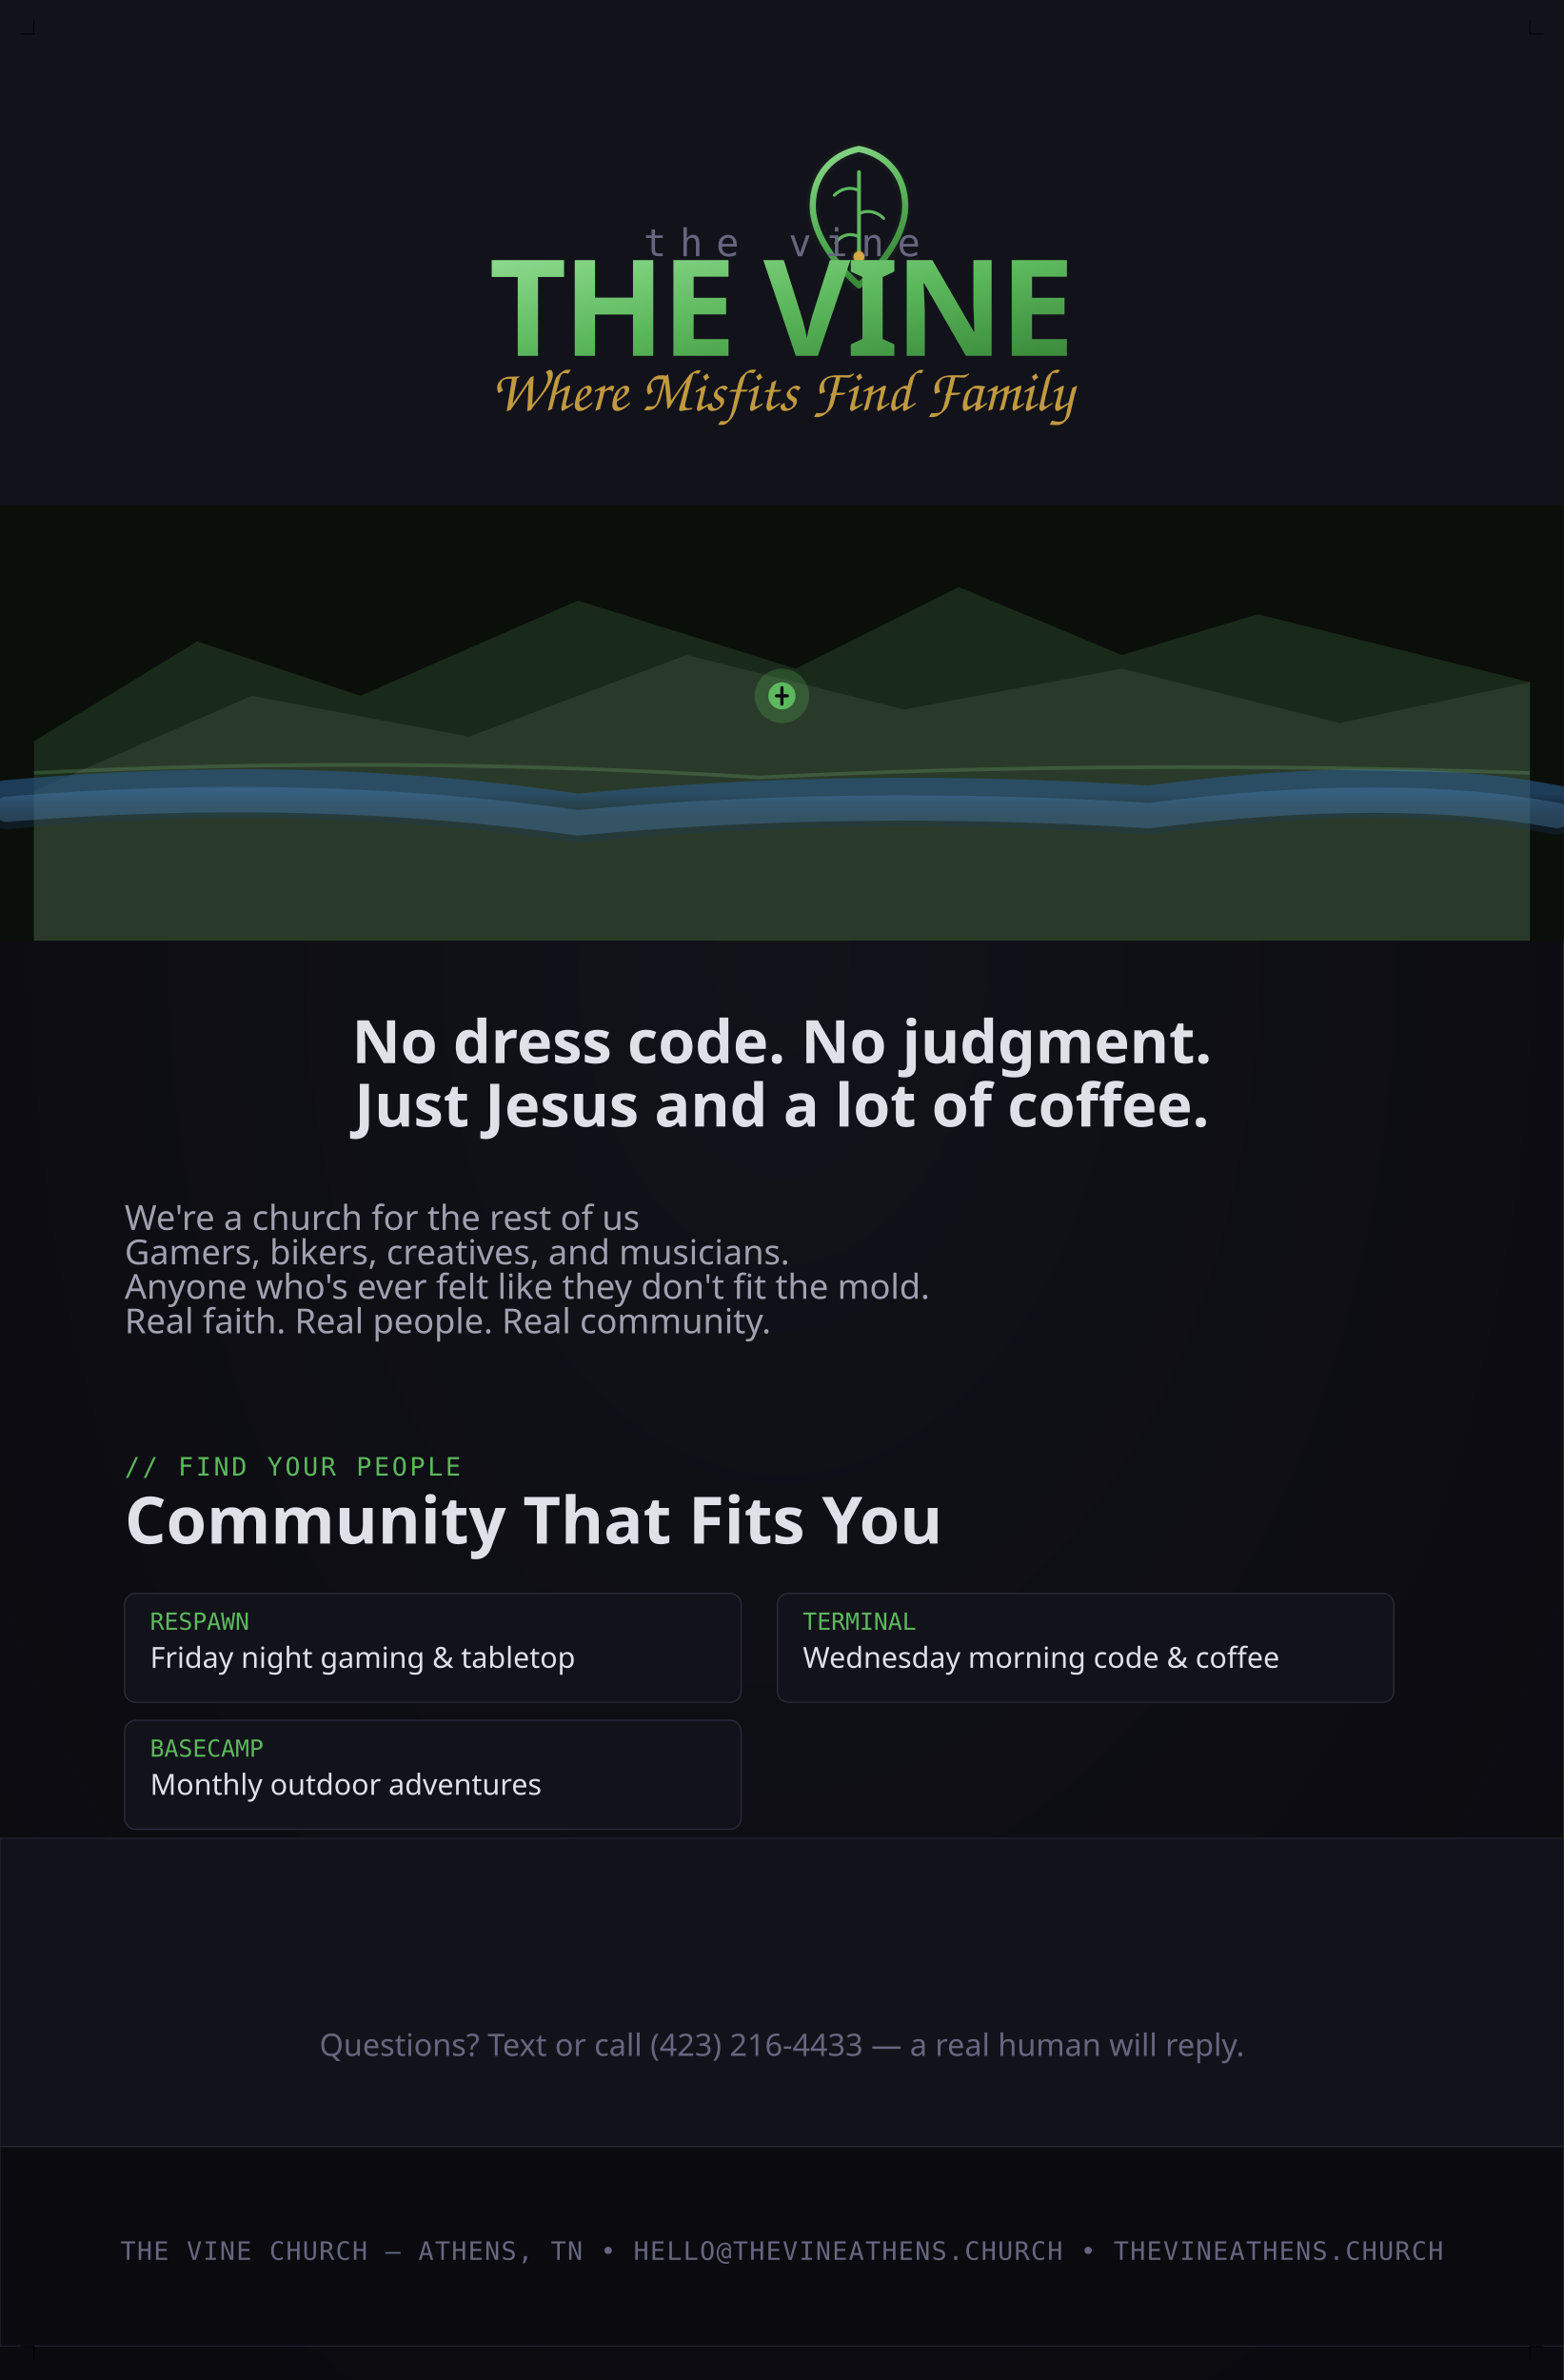
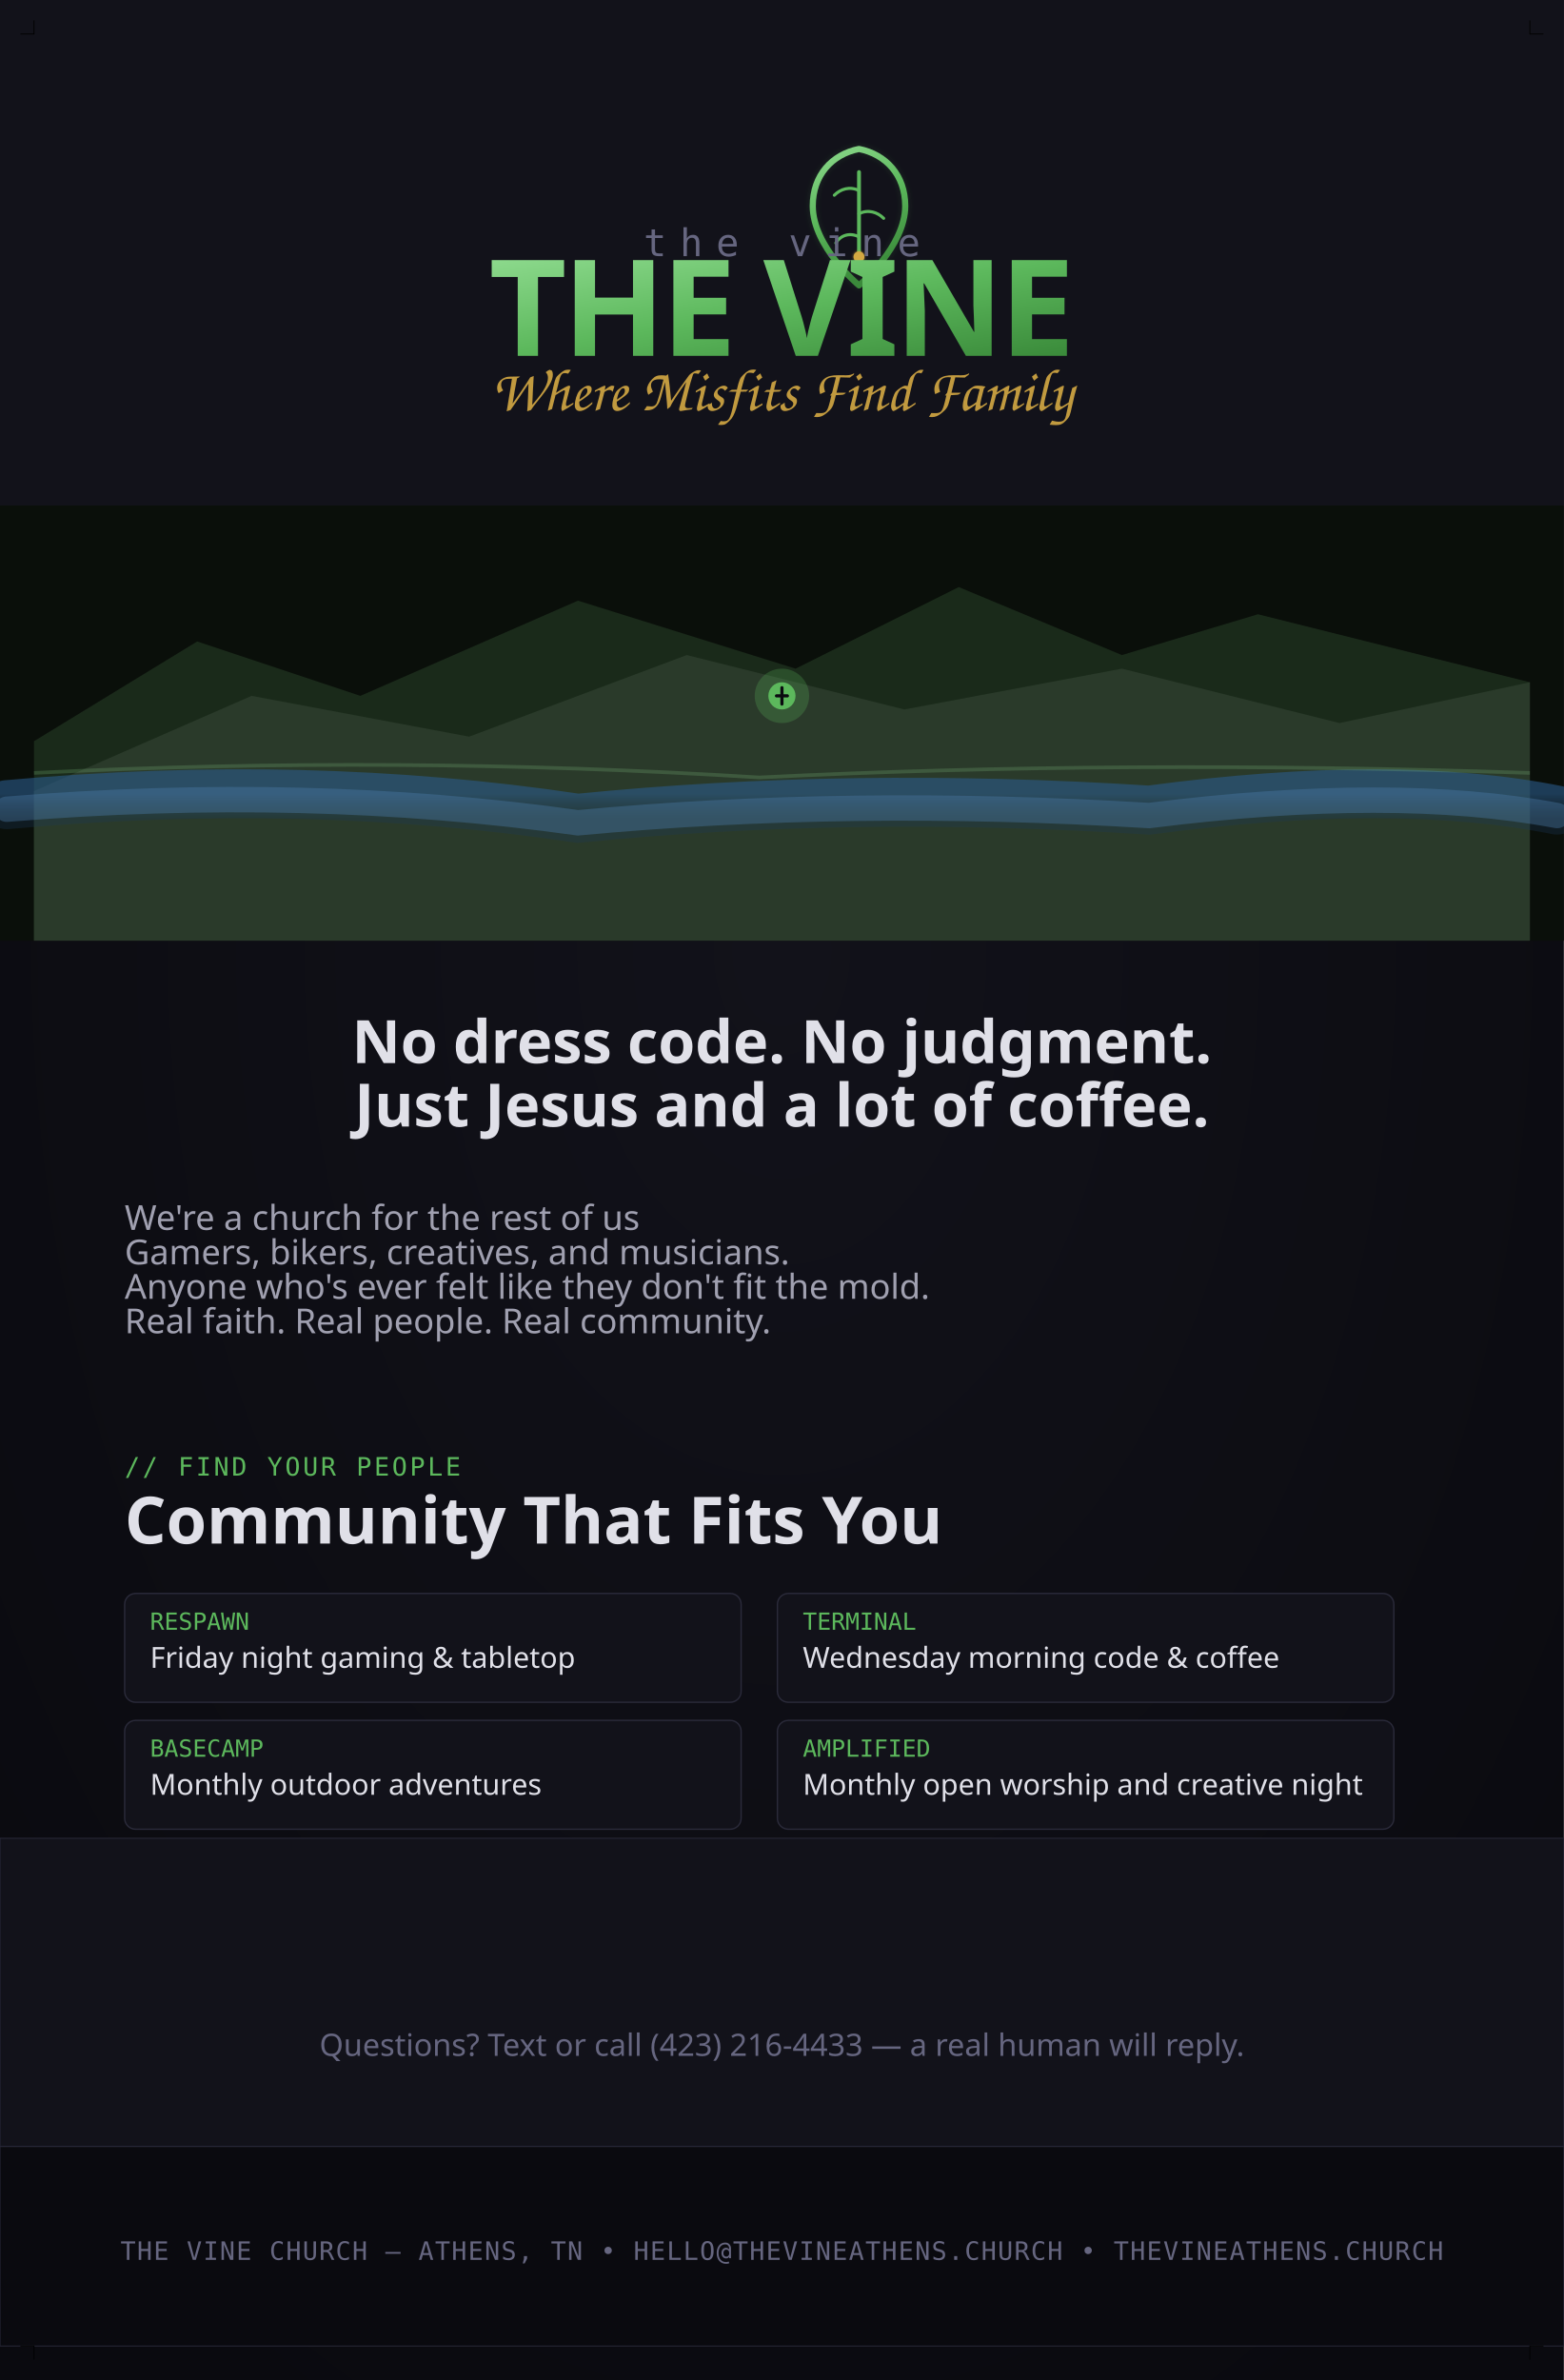
<svg xmlns="http://www.w3.org/2000/svg" viewBox="-37.5 -37.5 1725 2625" width="1725" height="2625">
  <defs>
    <radialGradient id="flyer-bg" cx="50%" cy="40%" r="70%">
      <stop offset="0%" stop-color="#12121a" />
      <stop offset="100%" stop-color="#0a0a0f" />
    </radialGradient>
    <linearGradient id="leaf-grad" x1="0" y1="0" x2="0.3" y2="1">
      <stop offset="0%" stop-color="#8cd98c" />
      <stop offset="50%" stop-color="#5cb85c" />
      <stop offset="100%" stop-color="#3a8a3a" />
    </linearGradient>
    <linearGradient id="title-grad" x1="0" y1="0" x2="1" y2="1">
      <stop offset="0%" stop-color="#8cd98c" />
      <stop offset="50%" stop-color="#5cb85c" />
      <stop offset="100%" stop-color="#3a8a3a" />
    </linearGradient>
    <linearGradient id="river-grad" x1="0" y1="0" x2="0" y2="1">
      <stop offset="0%" stop-color="#2a5a8a" stop-opacity="0.6" />
      <stop offset="100%" stop-color="#1a3a5a" stop-opacity="0.3" />
    </linearGradient>
    <filter id="amber-glow" x="-50%" y="-50%" width="200%" height="200%">
      <feGaussianBlur in="SourceGraphic" stdDeviation="2" result="blur" />
      <feMerge>
        <feMergeNode in="blur" />
        <feMergeNode in="SourceGraphic" />
      </feMerge>
    </filter>
    <filter id="leaf-glow" x="-20%" y="-20%" width="140%" height="140%">
      <feGaussianBlur in="SourceAlpha" stdDeviation="4" result="blur" />
      <feFlood flood-color="#5cb85c" flood-opacity="0.15" />
      <feComposite in2="blur" operator="in" result="glow" />
      <feMerge>
        <feMergeNode in="glow" />
        <feMergeNode in="SourceGraphic" />
      </feMerge>
    </filter>
  </defs>
  <rect x="-37.5" y="-37.5" width="1725" height="2625" fill="url(#flyer-bg)" />
  <g transform="translate(0, 0)">
    <rect x="-37.5" y="-37.5" width="1725" height="557.5" fill="#12121a" />
    <g transform="translate(825, 120) scale(0.85)">
      <path d="M100 185 C100 185 40 135 40 82 C40 42 65 15 100 8 C135 15 160 42 160 82 C160 135 100 185 100 185Z" fill="none" stroke="url(#leaf-grad)" stroke-width="8" stroke-linejoin="round" filter="url(#leaf-glow)" />
      <line x1="100" y1="38" x2="100" y2="155" stroke="#5cb85c" stroke-width="5" stroke-linecap="round" />
      <path d="M100 62 C88 56 76 60 68 68" fill="none" stroke="#5cb85c" stroke-width="4" stroke-linecap="round" />
      <path d="M100 92 C112 86 124 90 132 98" fill="none" stroke="#5cb85c" stroke-width="4" stroke-linecap="round" />
      <path d="M100 122 C88 116 76 120 70 130" fill="none" stroke="#5cb85c" stroke-width="4" stroke-linecap="round" />
      <circle cx="100" cy="148" r="7" fill="#d4a843" filter="url(#amber-glow)" />
    </g>
    <text x="825" y="245" text-anchor="middle" font-family="'JetBrains Mono', monospace" font-size="42" font-weight="400" fill="#666680" letter-spacing="0.35em">the vine</text>
    <text x="825" y="355" text-anchor="middle" font-family="'Space Grotesk', sans-serif" font-size="148" font-weight="700" fill="url(#title-grad)" letter-spacing="-0.03em">THE VINE</text>
    <text x="825" y="415" text-anchor="middle" font-family="'Caveat', cursive" font-size="66" font-weight="400" fill="#d4a843" opacity="0.9">Where Misfits Find Family</text>
  </g>
  <g transform="translate(0, 520)">
    <rect x="-37.5" width="1725" height="480" fill="#0a0f0a" />
    <path d="M0,260 L180,150 L360,210 L600,105 L840,180 L1020,90 L1200,165 L1350,120 L1650,195 L1650,480 L0,480 Z" fill="#1a2a1a" />
    <path d="M0,315 L240,210 L480,255 L720,165 L960,225 L1200,180 L1440,240 L1650,195 L1650,480 L0,480 Z" fill="#2a3a2a" />
    <path d="M-30,330 Q300,300 600,345 Q900,315 1230,336 Q1500,300 1680,336" fill="none" stroke="url(#river-grad)" stroke-width="54" stroke-linecap="round" />
    <path d="M-30,335 Q300,308 600,350 Q900,322 1230,342 Q1500,308 1680,342" fill="none" stroke="#4a7aa8" stroke-width="28" stroke-linecap="round" opacity="0.4" />
    <g transform="translate(825, 210)">
      <circle r="30" fill="#5cb85c" opacity="0.25" />
      <circle r="15" fill="#5cb85c" />
      <path d="M0,-9 L0,9" stroke="#0a0a0f" stroke-width="3.5" stroke-linecap="round" />
      <path d="M-6,0 L6,0" stroke="#0a0a0f" stroke-width="3.5" stroke-linecap="round" />
    </g>
    <path d="M0,295 Q400,275 800,300 Q1200,280 1650,295" fill="none" stroke="#8cd98c" stroke-width="4" stroke-opacity="0.2" />
  </g>
  <g transform="translate(0, 1000)">
    <text x="825" y="135" text-anchor="middle" font-family="'Space Grotesk', sans-serif" font-size="66" font-weight="600" fill="#e0e0e8">No dress code. No judgment.</text>
    <text x="825" y="205" text-anchor="middle" font-family="'Space Grotesk', sans-serif" font-size="66" font-weight="600" fill="#e0e0e8">Just Jesus and a lot of coffee.</text>
    <text x="100" y="243" font-family="'Space Grotesk', sans-serif" font-size="38" fill="#a0a0b0" />
    <text x="100" y="281" font-family="'Space Grotesk', sans-serif" font-size="38" fill="#a0a0b0" />
    <text x="100" y="319" font-family="'Space Grotesk', sans-serif" font-size="38" fill="#a0a0b0">We're a church for the rest of us</text>
    <text x="100" y="357" font-family="'Space Grotesk', sans-serif" font-size="38" fill="#a0a0b0">Gamers, bikers, creatives, and musicians.</text>
    <text x="100" y="395" font-family="'Space Grotesk', sans-serif" font-size="38" fill="#a0a0b0">Anyone who's ever felt like they don't fit the mold.</text>
    <text x="100" y="433" font-family="'Space Grotesk', sans-serif" font-size="38" fill="#a0a0b0">Real faith. Real people. Real community.</text>
    <text x="100" y="590" font-family="'JetBrains Mono', monospace" font-size="28" fill="#5cb85c" letter-spacing="0.1em">// FIND YOUR PEOPLE</text>
    <text x="100" y="665" font-family="'Space Grotesk', sans-serif" font-size="72" font-weight="600" fill="#e0e0e8">Community That Fits You</text>
    <g transform="translate(100, 720)">
      <g>
        <rect x="0" y="0" width="680" height="120" rx="12" fill="#12121a" stroke="#2a2a3a" stroke-width="1.5" />
        <text x="28" y="40" font-family="'JetBrains Mono', monospace" font-size="26" fill="#5cb85c">RESPAWN</text>
        <text x="28" y="82" font-family="'Space Grotesk', sans-serif" font-size="32" fill="#e0e0e8">Friday night gaming &amp; tabletop</text>
      </g>
      <g transform="translate(720, 0)">
        <rect x="0" y="0" width="680" height="120" rx="12" fill="#12121a" stroke="#2a2a3a" stroke-width="1.5" />
        <text x="28" y="40" font-family="'JetBrains Mono', monospace" font-size="26" fill="#5cb85c">TERMINAL</text>
        <text x="28" y="82" font-family="'Space Grotesk', sans-serif" font-size="32" fill="#e0e0e8">Wednesday morning code &amp; coffee</text>
      </g>
      <g transform="translate(0, 140)">
        <rect x="0" y="0" width="680" height="120" rx="12" fill="#12121a" stroke="#2a2a3a" stroke-width="1.5" />
        <text x="28" y="40" font-family="'JetBrains Mono', monospace" font-size="26" fill="#5cb85c">BASECAMP</text>
        <text x="28" y="82" font-family="'Space Grotesk', sans-serif" font-size="32" fill="#e0e0e8">Monthly outdoor adventures</text>
      </g>
+       <g transform="translate(720, 140)">
+         <rect x="0" y="0" width="680" height="120" rx="12" fill="#12121a" stroke="#2a2a3a" stroke-width="1.5" />
+         <text x="28" y="40" font-family="'JetBrains Mono', monospace" font-size="26" fill="#5cb85c">AMPLIFIED</text>
+         <text x="28" y="82" font-family="'Space Grotesk', sans-serif" font-size="32" fill="#e0e0e8">Monthly open worship and creative night</text>
+       </g>
      <g transform="translate(0, 280)">
        <rect x="0" y="0" width="680" height="120" rx="12" fill="#12121a" stroke="#2a2a3a" stroke-width="1.5" />
        <text x="28" y="40" font-family="'JetBrains Mono', monospace" font-size="26" fill="#5cb85c">BRANCHES</text>
        <text x="28" y="82" font-family="'Space Grotesk', sans-serif" font-size="32" fill="#e0e0e8">Weekly discipleship groups</text>
      </g>
      <g transform="translate(720, 280)">
        <rect x="0" y="0" width="680" height="120" rx="12" fill="#12121a" stroke="#2a2a3a" stroke-width="1.5" />
        <text x="28" y="40" font-family="'JetBrains Mono', monospace" font-size="26" fill="#5cb85c">AMPLIFIED</text>
        <text x="28" y="82" font-family="'Space Grotesk', sans-serif" font-size="32" fill="#e0e0e8">Thursday music &amp; worship</text>
      </g>
    </g>
  </g>
  <g transform="translate(0, 1990)">
    <rect x="-37.5" width="1725" height="340" fill="#12121a" stroke="#2a2a3a" stroke-width="1" />
    <text x="825" y="240" text-anchor="middle" font-family="'Space Grotesk', sans-serif" font-size="34" fill="#666680">Questions? Text or call (423) 216-4433 — a real human will reply.</text>
  </g>
  <g transform="translate(0, 2330)">
    <rect x="-37.5" width="1725" height="220" fill="#0a0a0f" stroke="#2a2a3a" stroke-width="1" />
    <text x="825" y="125" text-anchor="middle" font-family="'JetBrains Mono', monospace" font-size="28" fill="#666680" letter-spacing="0.05em">THE VINE CHURCH — ATHENS, TN • HELLO@THEVINEATHENS.CHURCH • THEVINEATHENS.CHURCH</text>
  </g>
  <g stroke="#000000" stroke-width="1" fill="none">
    <path d="M-15,0 L0,0 L0,-15" />
    <path d="M1650,-15 L1650,0 L1665,0" />
    <path d="M-15,2550 L0,2550 L0,2565" />
    <path d="M1650,2565 L1650,2550 L1665,2550" />
  </g>
</svg>
